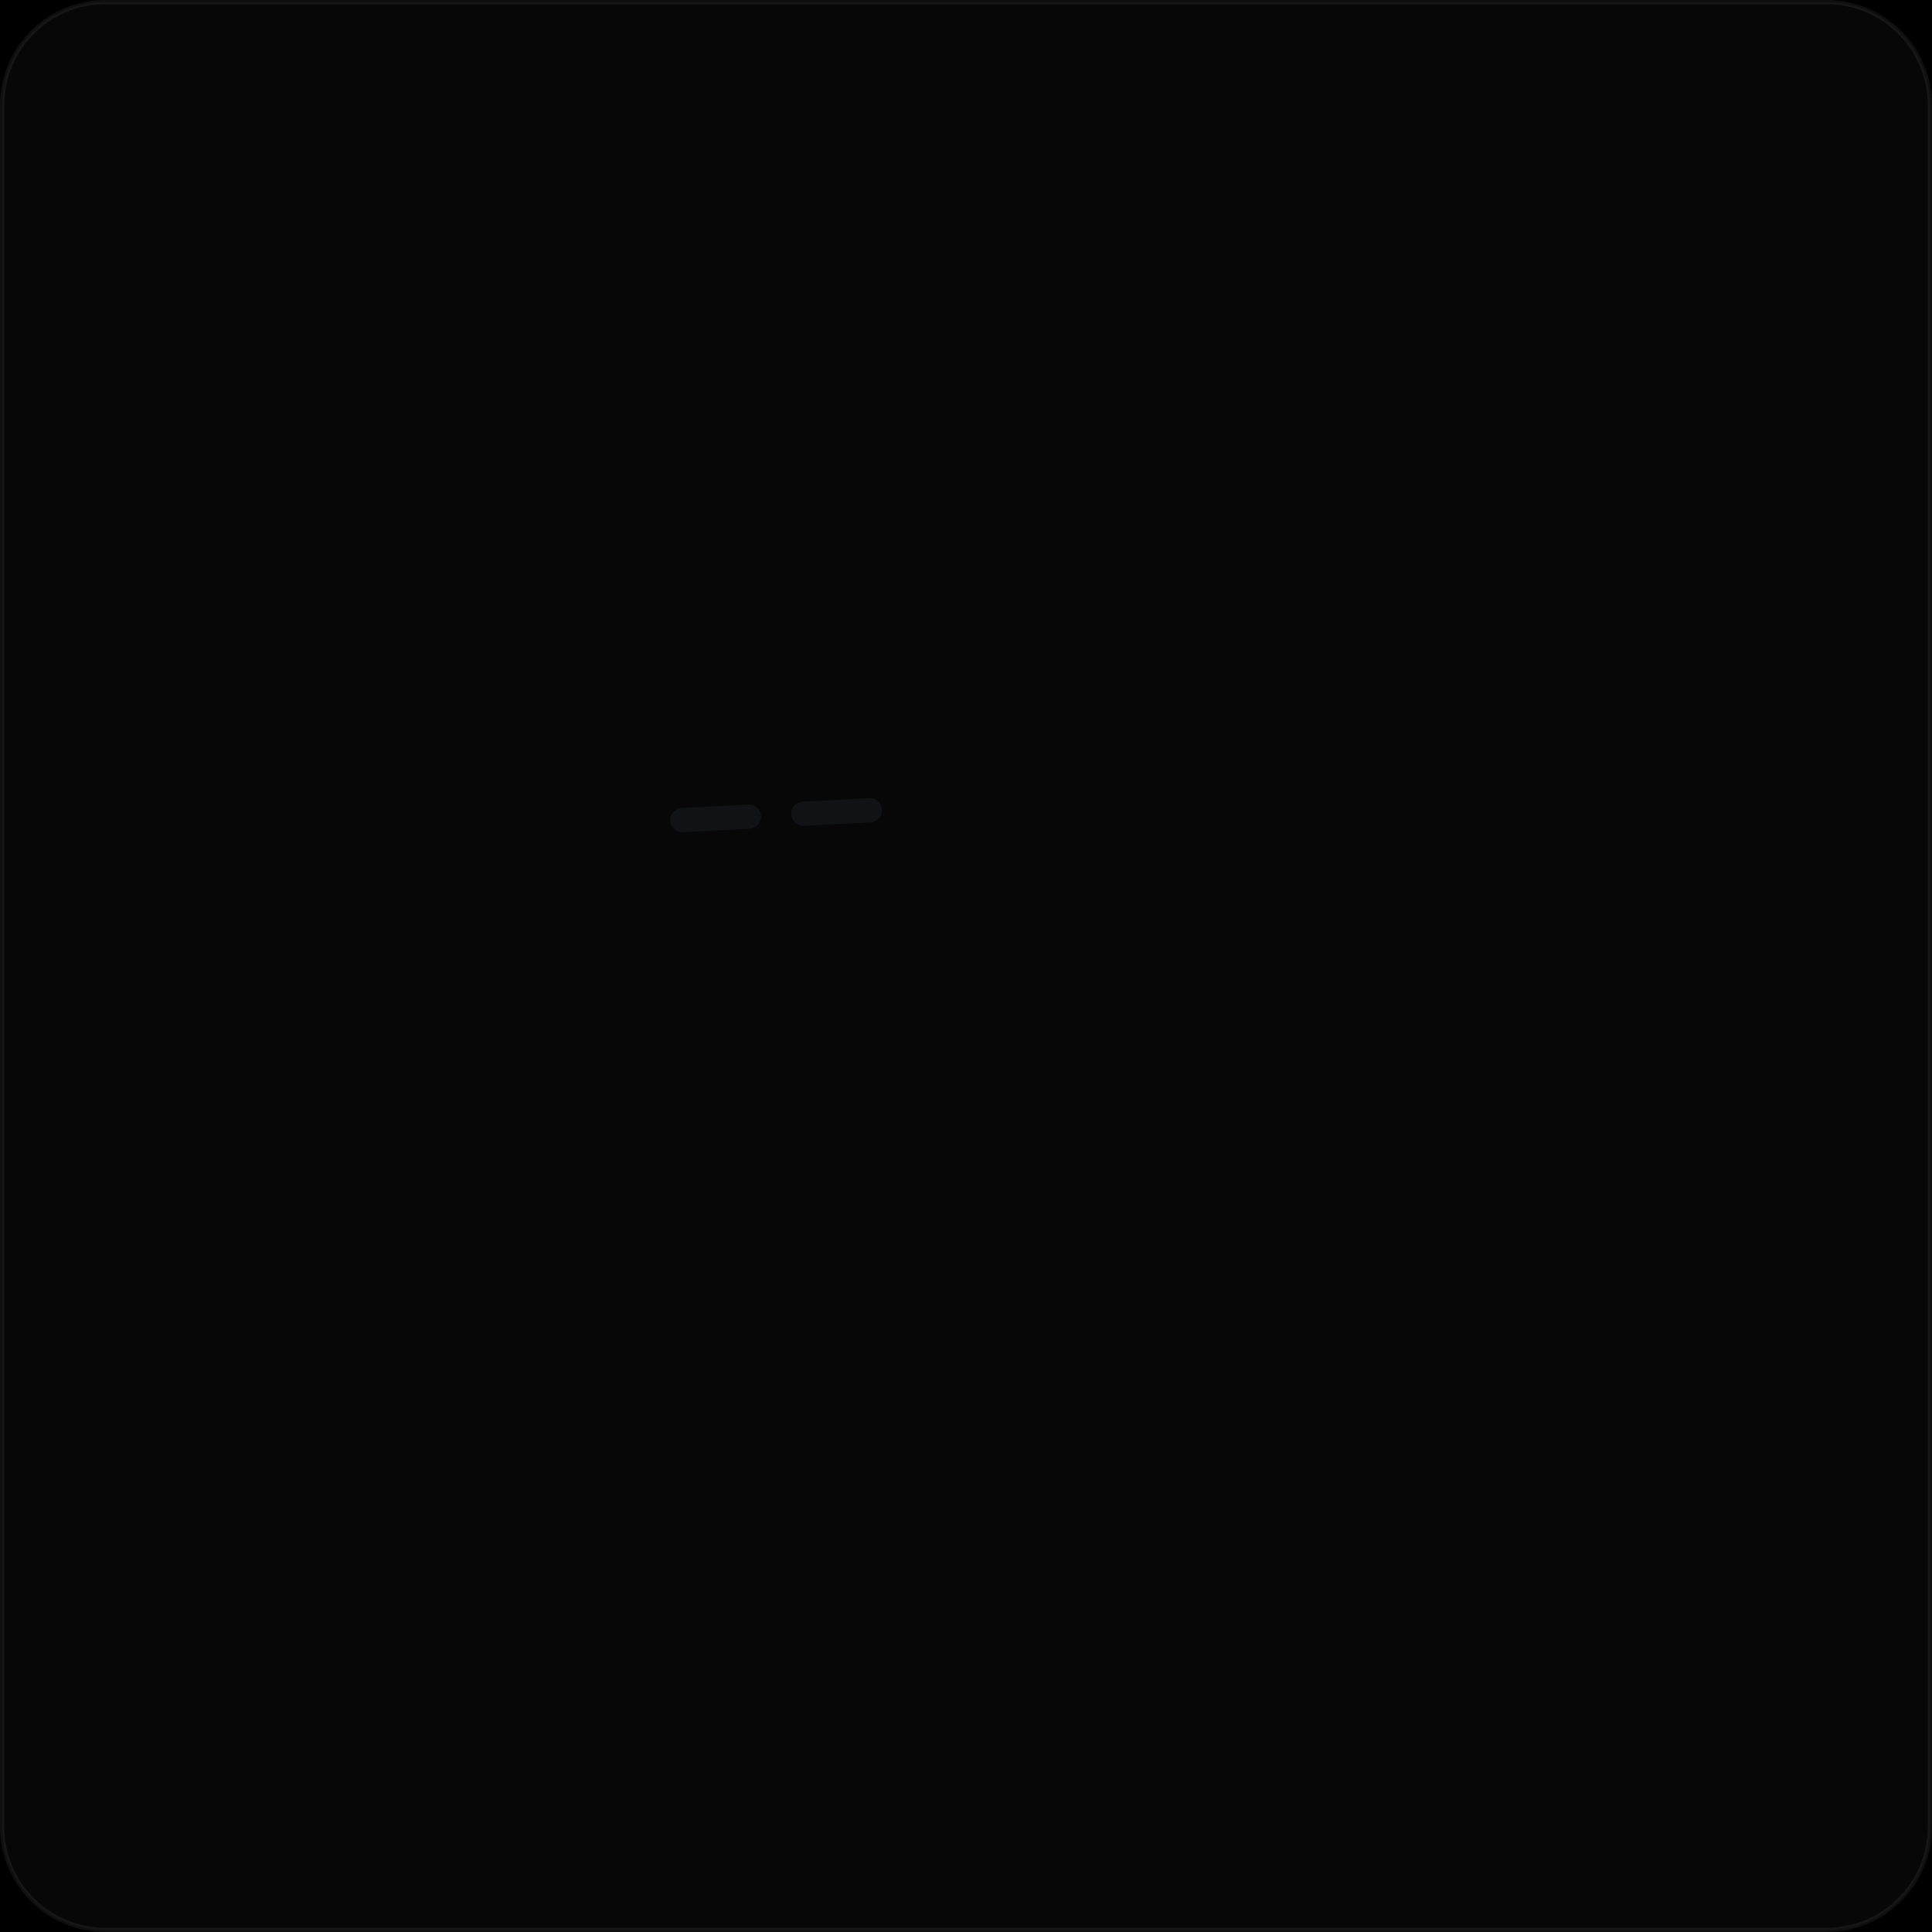
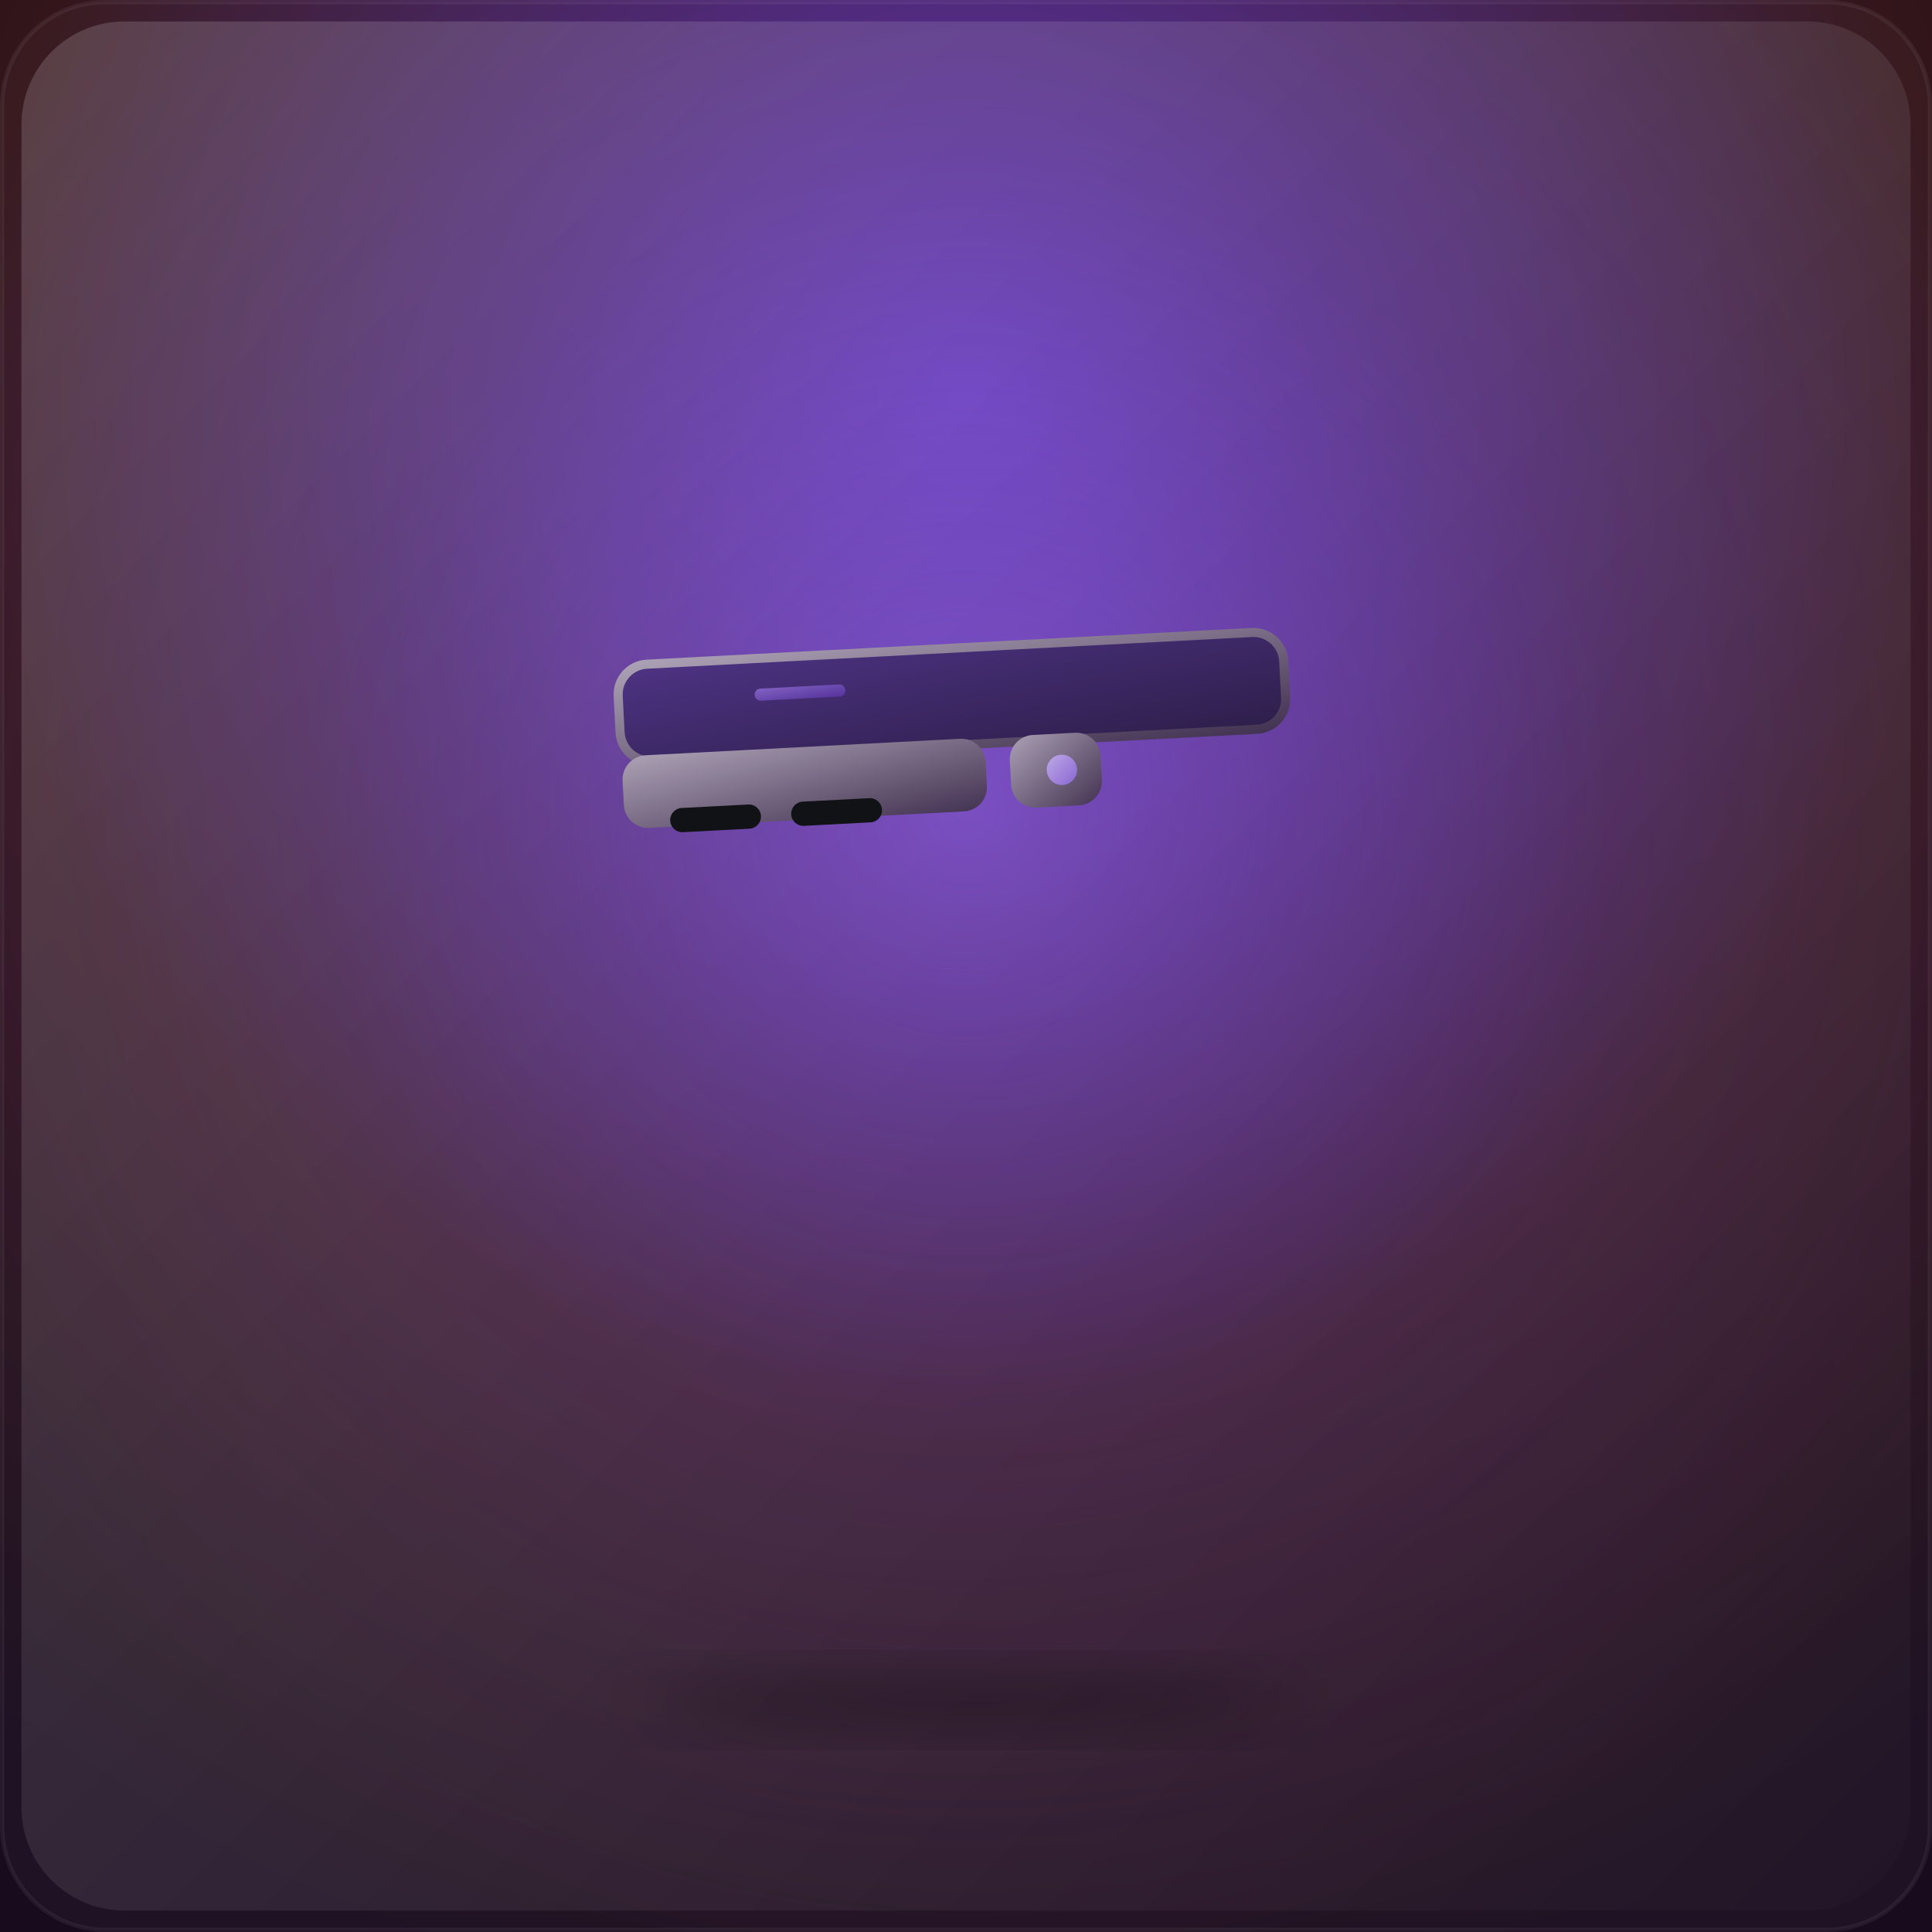
<svg xmlns="http://www.w3.org/2000/svg" viewBox="0 0 900 900" width="900" height="900">
  <defs>
-     <radialGradient id="bg" cx="50%" cy="21" r="85%">
-       <stop offset="0%" stop-color="#328141d813d3" />
-       <stop offset="60%" stop-color="#88213621192" />
-       <stop offset="100%" stop-color="#6e6b2d4c3" />
+     <radialGradient id="bg" cx="50%" cy="21%" r="85%">
+       <stop offset="0%" stop-color="#5a31aa" />
+       <stop offset="60%" stop-color="#33151a" />
+       <stop offset="100%" stop-color="#180b1e" />
    </radialGradient>
    <radialGradient id="glow" cx="50%" cy="42%" r="60%">
-       <stop offset="0%" stop-color="#4ffd7472713" stop-opacity="0.55" />
-       <stop offset="55%" stop-color="#3c4c5544a5c" stop-opacity="0.14" />
-       <stop offset="100%" stop-color="#30e9430aca7" stop-opacity="0" />
+       <stop offset="0%" stop-color="#8147f5" stop-opacity="0.55" />
+       <stop offset="55%" stop-color="#5a18dc" stop-opacity="0.14" />
+       <stop offset="100%" stop-color="#4e1fad" stop-opacity="0" />
    </radialGradient>
+     <linearGradient id="metal" x1="0%" y1="0%" x2="100%" y2="100%">
+       <stop offset="0%" stop-color="#c7c0ce" />
+       <stop offset="100%" stop-color="#4e3960" />
+     </linearGradient>
+     <linearGradient id="metalSoft" x1="0%" y1="0%" x2="100%" y2="100%">
+       <stop offset="0%" stop-color="#a99eb3" />
+       <stop offset="100%" stop-color="#3e2d4d" />
+     </linearGradient>
+     <linearGradient id="acc" x1="0%" y1="0%" x2="100%" y2="100%">
+       <stop offset="0%" stop-color="#8c69d3" />
+       <stop offset="100%" stop-color="#5730a6" />
+     </linearGradient>
+     <linearGradient id="accLight" x1="0%" y1="0%" x2="100%" y2="100%">
+       <stop offset="0%" stop-color="#bda8e6" />
+       <stop offset="100%" stop-color="#8661d1" />
+     </linearGradient>
+     <linearGradient id="unit" x1="0%" y1="0%" x2="100%" y2="100%">
+       <stop offset="0%" stop-color="#492d80" />
+       <stop offset="100%" stop-color="#271844" />
+     </linearGradient>
+     <linearGradient id="unitSoft" x1="0%" y1="0%" x2="100%" y2="100%">
+       <stop offset="0%" stop-color="#3d2867" />
+       <stop offset="100%" stop-color="#23173b" />
+     </linearGradient>
+     <linearGradient id="sheen" x1="0%" y1="0%" x2="100%" y2="0%">
+       <stop offset="0%" stop-color="#ffffff" stop-opacity="0" />
+       <stop offset="50%" stop-color="#ffffff" stop-opacity="0.9" />
+       <stop offset="100%" stop-color="#ffffff" stop-opacity="0" />
+     </linearGradient>
+     <linearGradient id="glass" x1="0%" y1="0%" x2="100%" y2="100%">
+       <stop offset="0%" stop-color="#ffffff" stop-opacity="0.32" />
+       <stop offset="100%" stop-color="#ffffff" stop-opacity="0.02" />
+     </linearGradient>
    <filter id="soft" x="-40%" y="-40%" width="180%" height="180%">
      <feGaussianBlur stdDeviation="18" />
    </filter>
  </defs>
  <rect width="900" height="900" fill="url(#bg)" />
  <rect width="900" height="900" fill="url(#glow)" />
  <rect x="10" y="10" width="880" height="880" rx="48" fill="url(#glass)" opacity="0.5" />
  <ellipse cx="450" cy="792" rx="150" ry="13" fill="#000000" opacity="0.42" filter="url(#soft)" />
  <g transform="translate(450 450) rotate(-3) scale(0.98) translate(-450 -450)">
    <g transform="translate(54 126) scale(0.72)">
      <rect x="330" y="240" width="440" height="64" rx="20" fill="url(#unit)" stroke="url(#metalSoft)" stroke-width="6" />
      <rect x="330" y="300" width="240" height="48" rx="16" fill="url(#metalSoft)" />
      <rect x="586" y="300" width="60" height="48" rx="16" fill="url(#metalSoft)" />
      <rect x="360" y="336" width="60" height="16" rx="8" fill="#0a0b0e" />
      <rect x="440" y="336" width="60" height="16" rx="8" fill="#0a0b0e" />
      <circle cx="620" cy="324" r="10" fill="url(#accLight)" />
      <rect x="420" y="260" width="60" height="8" rx="4" fill="url(#acc)" opacity="0.8" />
    </g>
  </g>
  <rect x="1" y="1" width="898" height="898" rx="48" fill="#ffffff" opacity="0.03" />
  <rect x="1" y="1" width="898" height="898" rx="48" fill="none" stroke="#ffffff" stroke-opacity="0.06" stroke-width="2" />
</svg>
